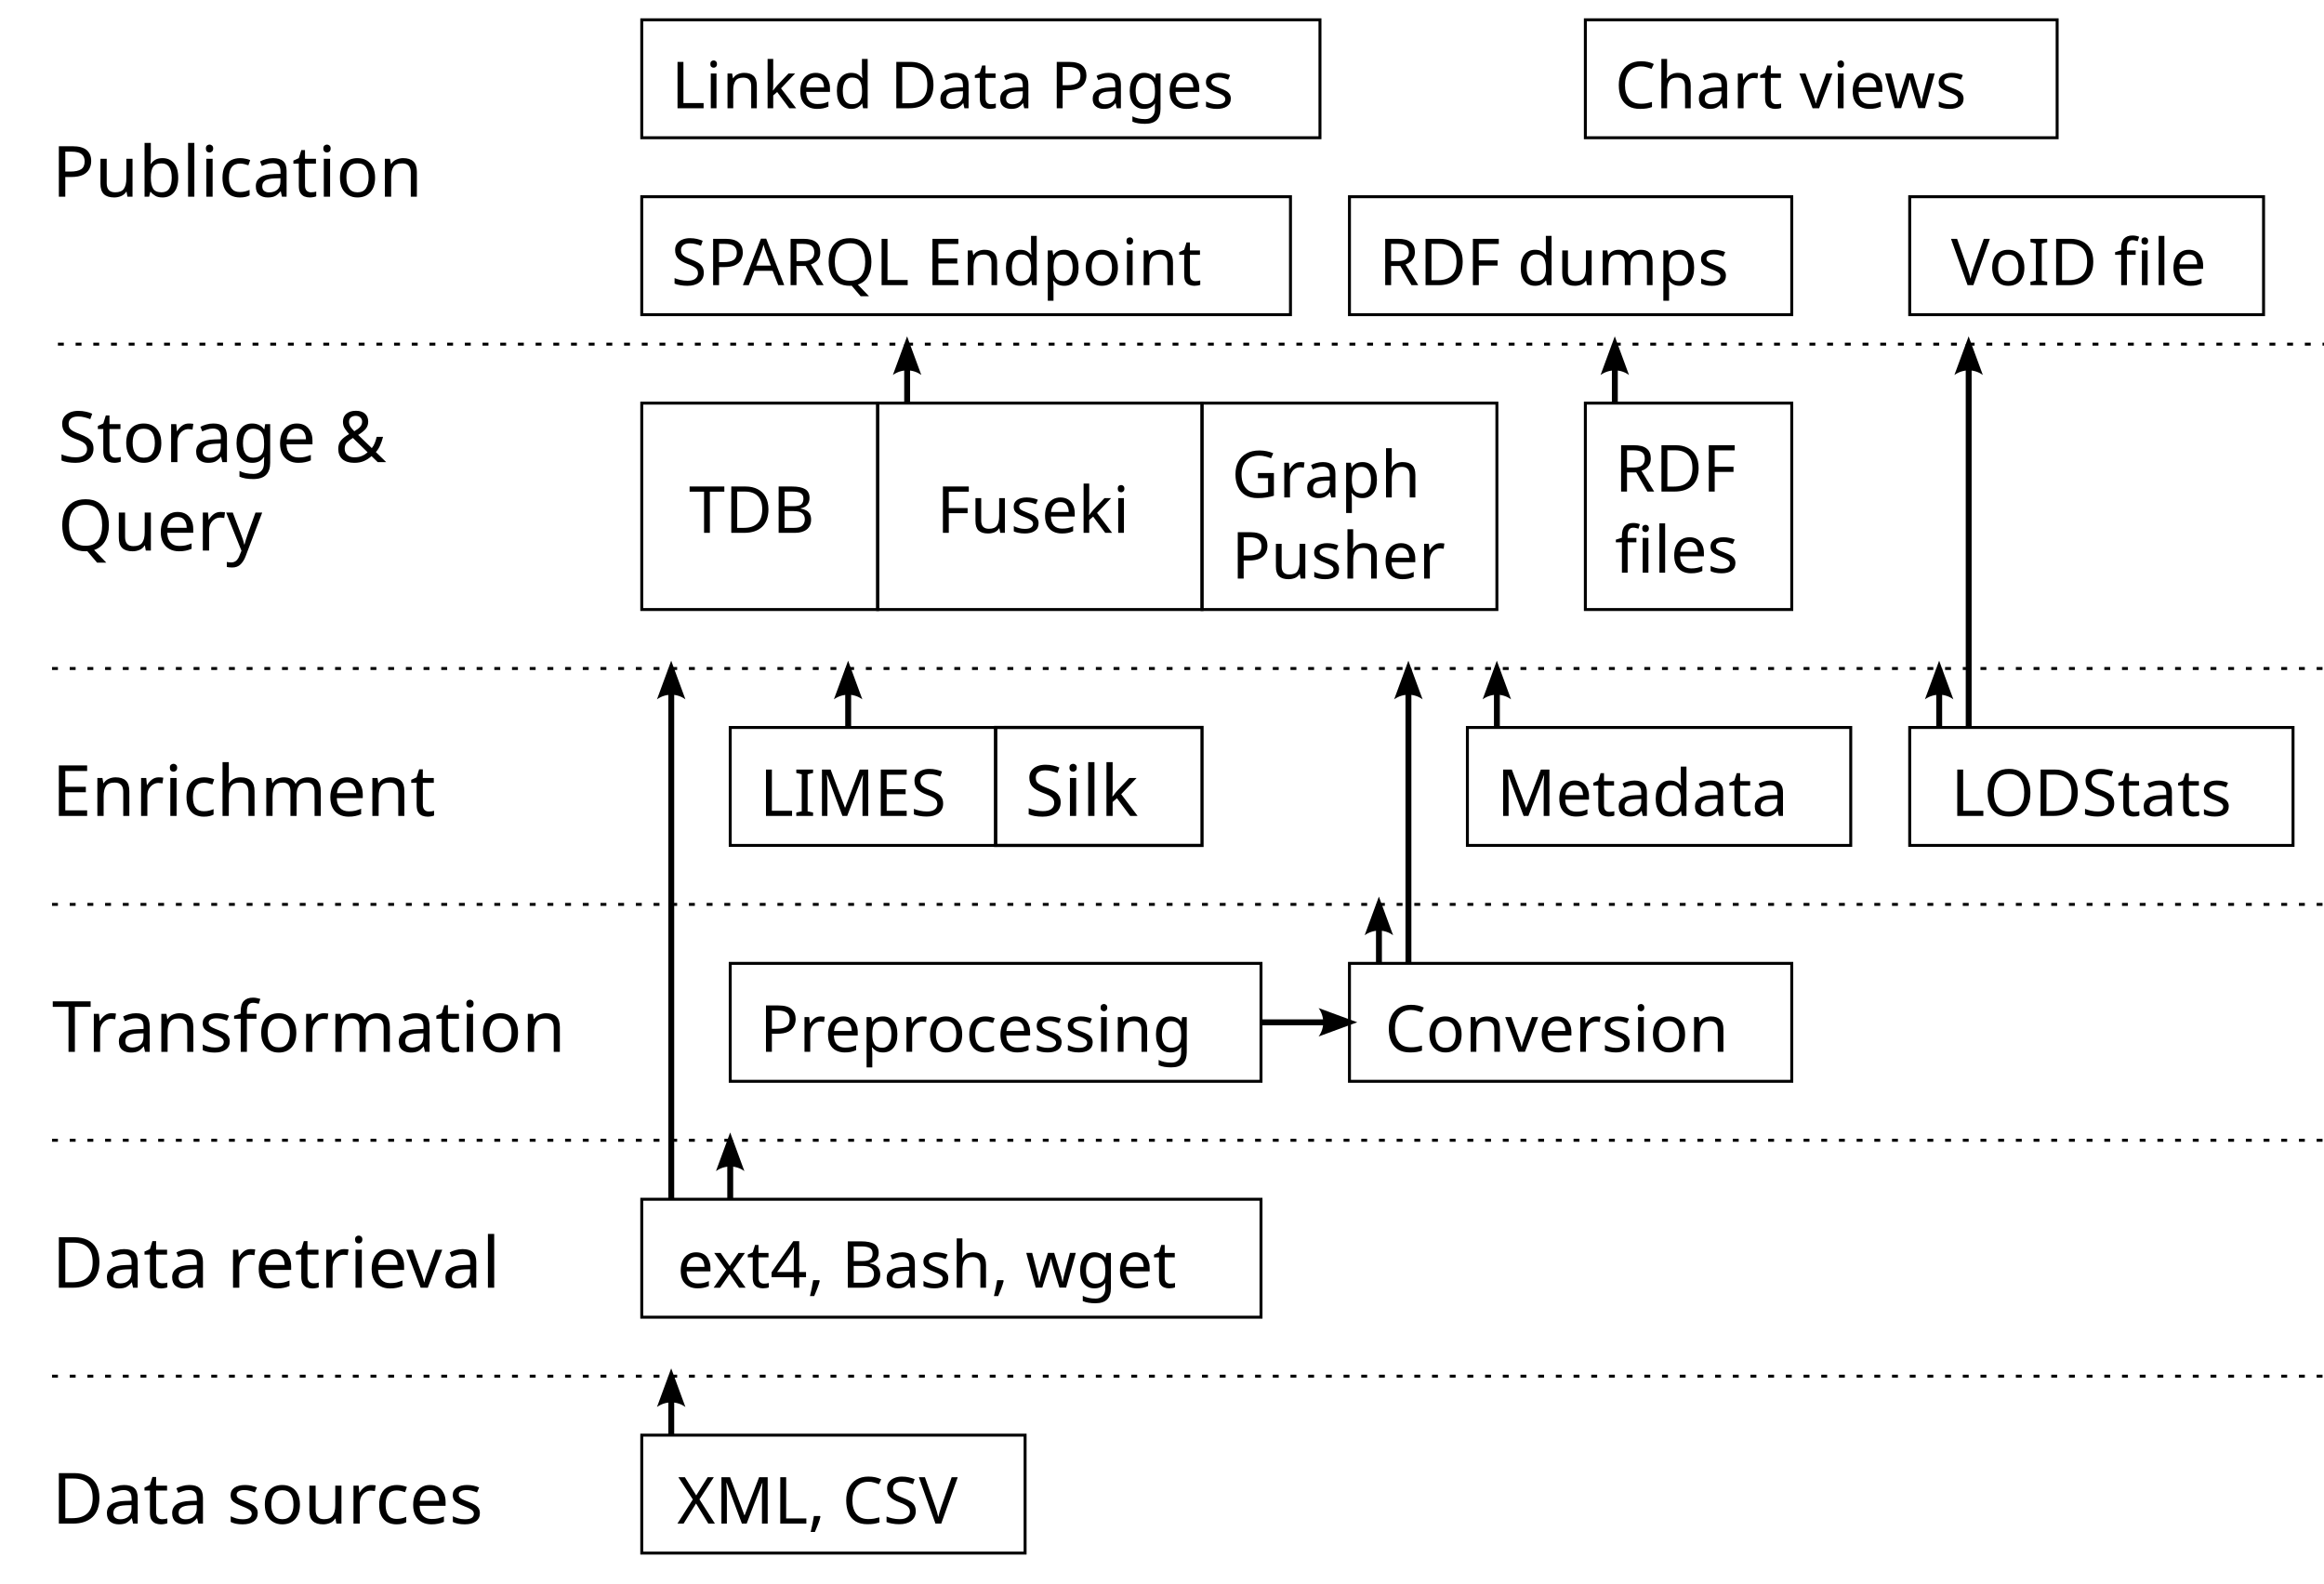
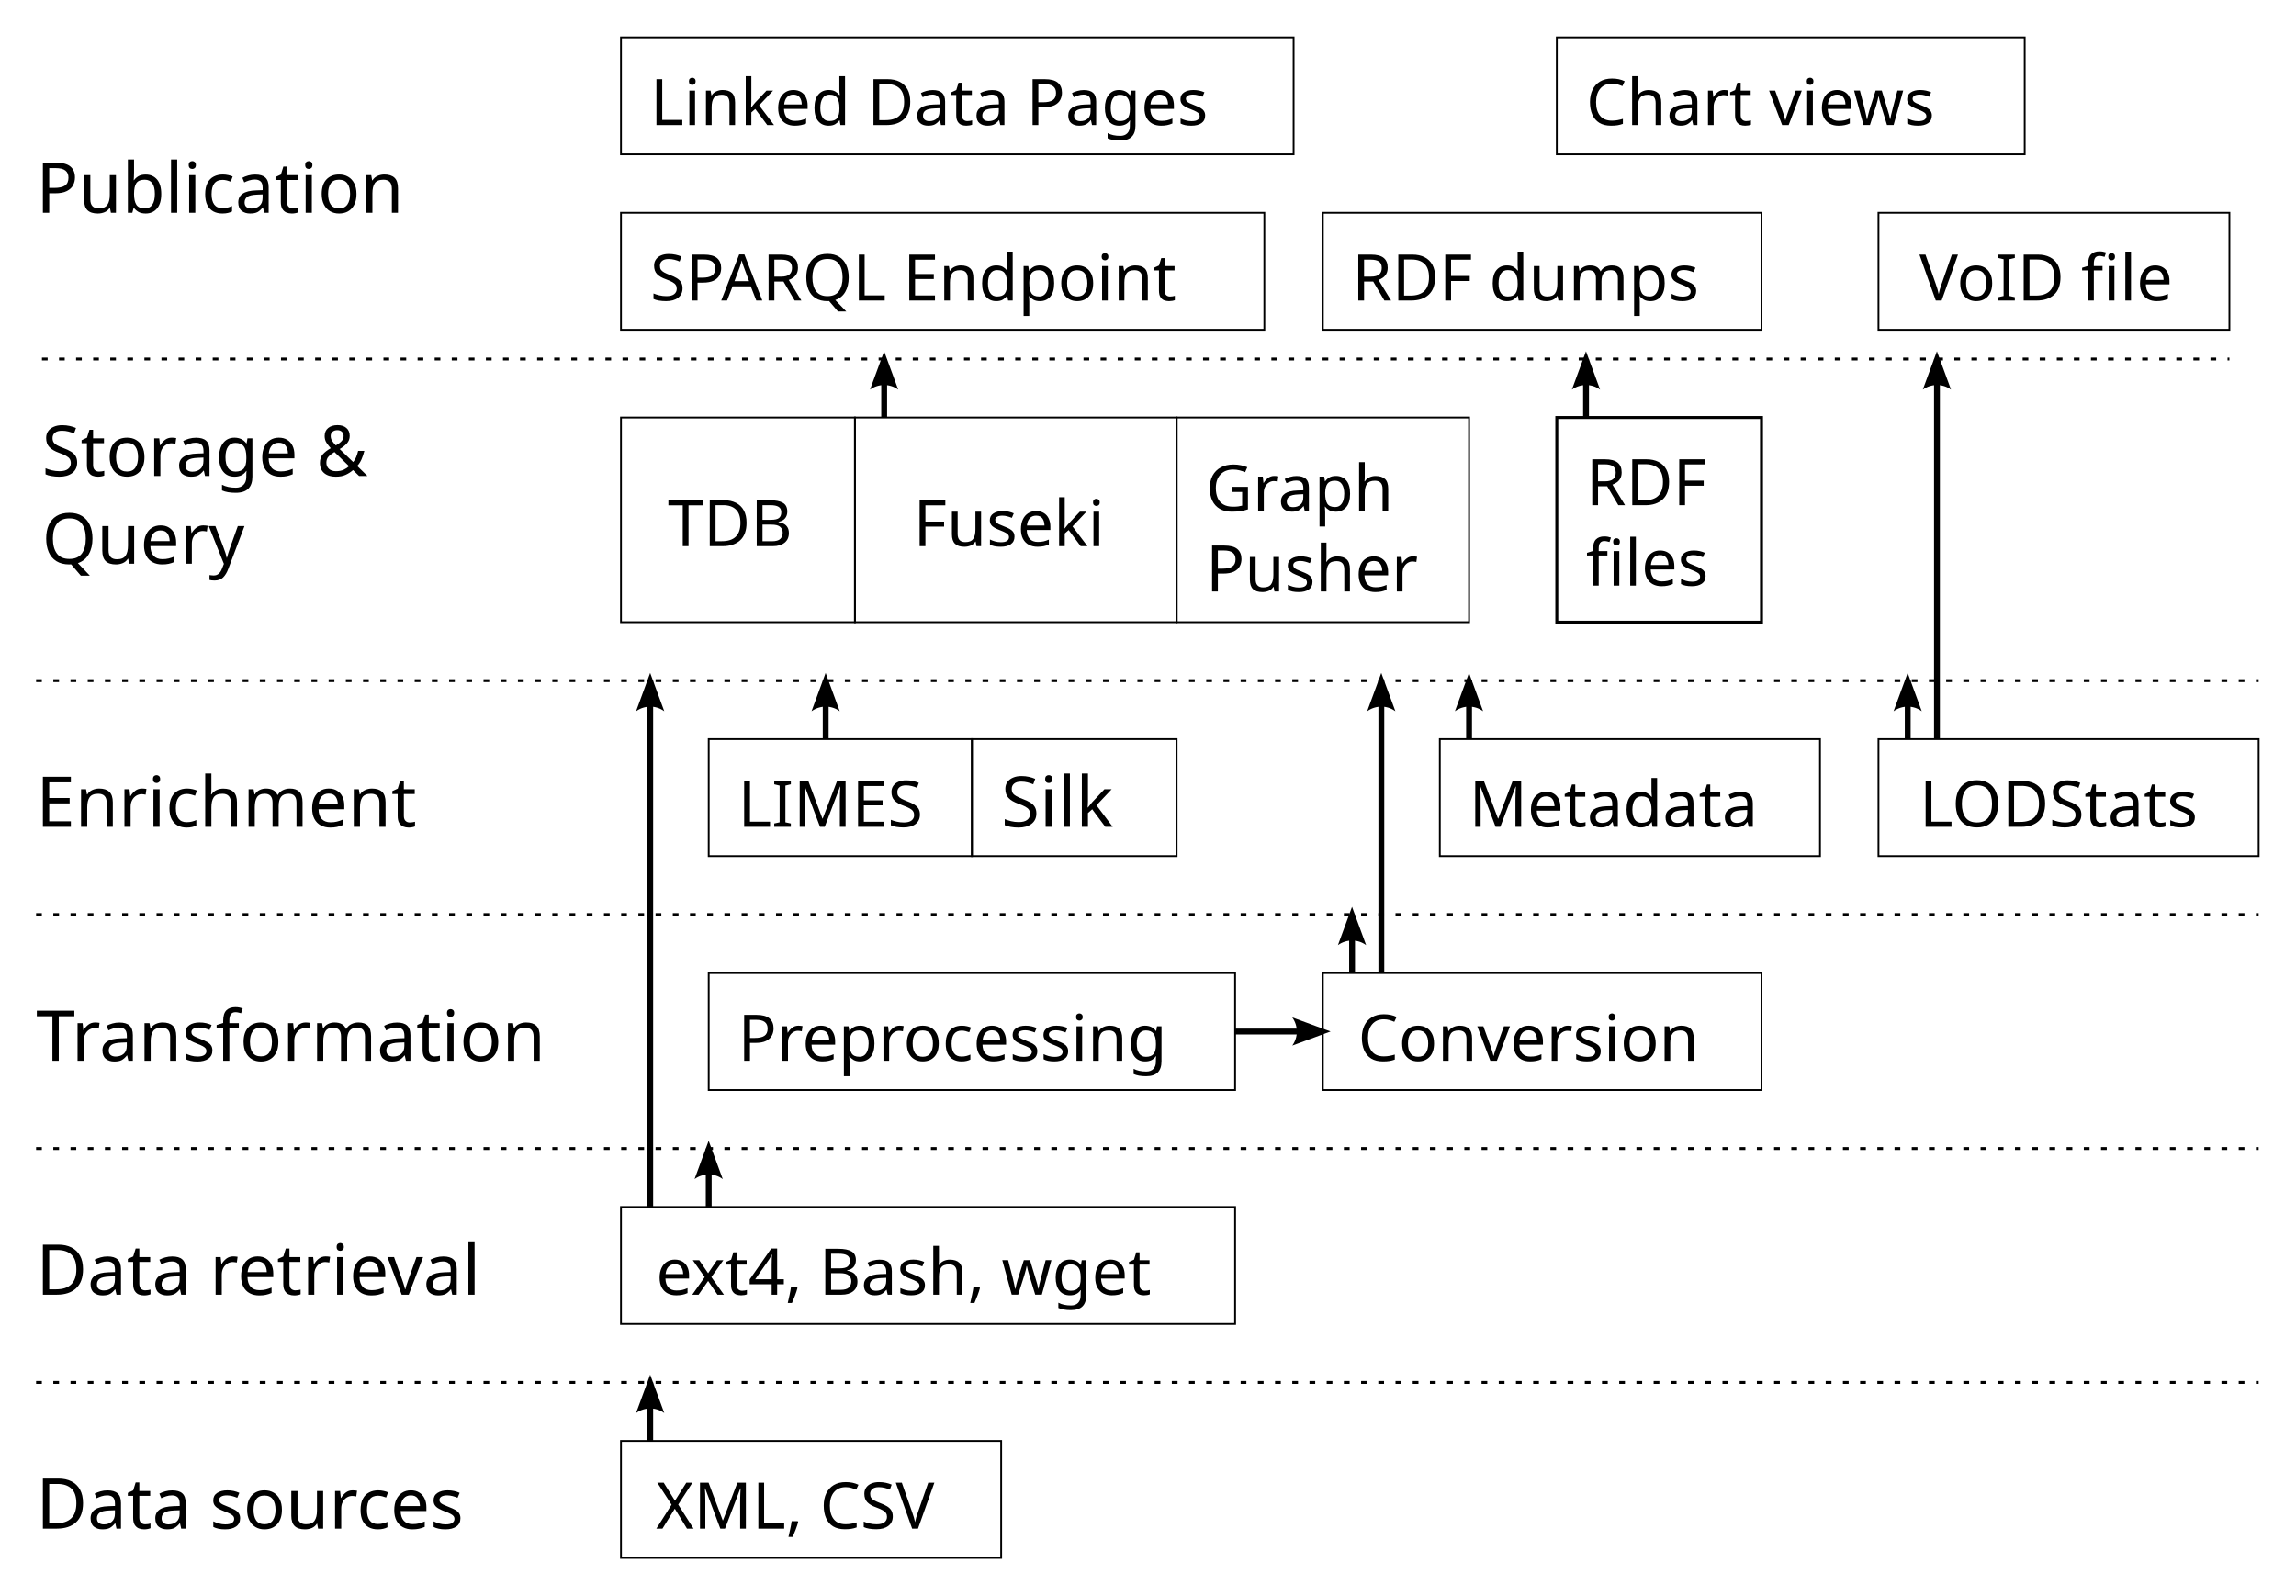
- <svg xmlns="http://www.w3.org/2000/svg" width="394.072" height="268.527" id="svg3055" version="1.1">
+ <svg xmlns="http://www.w3.org/2000/svg" width="639.655" height="444.469" id="svg3055" version="1.1">
  <defs id="defs3057">
    <marker orient="auto" refY="0" refX="0" id="Arrow2Mend" style="overflow:visible">
      <path id="path4239" style="fill-rule:evenodd;stroke-width:0.625;stroke-linejoin:round" d="M 8.719,4.034 -2.207,0.016 8.719,-4.002 c -1.745,2.372 -1.735,5.617 -6e-7,8.035 z" transform="scale(-0.6,-0.6)" />
    </marker>
  </defs>
-   <g id="layer1" transform="translate(-1.177734,-9.004761)">
-     <text xml:space="preserve" style="font-size:40px;font-style:normal;font-weight:normal;line-height:125%;letter-spacing:0px;word-spacing:0px;fill:#000000;fill-opacity:1;stroke:none;font-family:Sans" x="10" y="267.362" id="text3841">
-       <tspan id="tspan3843" x="10" y="267.362" style="font-size:12px">Data sources</tspan>
+   <g id="layer1" transform="translate(119.6552,79.875)">
+     <text xml:space="preserve" style="font-size:65.178px;font-style:normal;font-weight:normal;line-height:125%;letter-spacing:0px;word-spacing:0px;fill:#000000;fill-opacity:1;stroke:none;font-family:Sans" x="-109.598" y="346.044" id="text3841">
+       <tspan id="tspan3843" x="-109.598" y="346.044" style="font-size:19.553px">Data sources</tspan>
    </text>
-     <text xml:space="preserve" style="font-size:40px;font-style:normal;font-weight:normal;line-height:125%;letter-spacing:0px;word-spacing:0px;fill:#000000;fill-opacity:1;stroke:none;font-family:Sans" x="10" y="227.362" id="text3845">
-       <tspan id="tspan3847" x="10" y="227.362" style="font-size:12px">Data retrieval</tspan>
+     <text xml:space="preserve" style="font-size:65.178px;font-style:normal;font-weight:normal;line-height:125%;letter-spacing:0px;word-spacing:0px;fill:#000000;fill-opacity:1;stroke:none;font-family:Sans" x="-109.598" y="280.866" id="text3845">
+       <tspan id="tspan3847" x="-109.598" y="280.866" style="font-size:19.553px">Data retrieval</tspan>
    </text>
-     <text xml:space="preserve" style="font-size:12px;font-style:normal;font-weight:normal;line-height:125%;letter-spacing:0px;word-spacing:0px;fill:#000000;fill-opacity:1;stroke:none;font-family:Sans" x="116" y="227.362" id="text3849">
-       <tspan id="tspan3851" x="116" y="227.362" style="font-size:11px">ext4, Bash, wget</tspan>
+     <text xml:space="preserve" style="font-size:19.553px;font-style:normal;font-weight:normal;line-height:125%;letter-spacing:0px;word-spacing:0px;fill:#000000;fill-opacity:1;stroke:none;font-family:Sans" x="63.124" y="280.866" id="text3849">
+       <tspan id="tspan3851" x="63.124" y="280.866" style="font-size:17.924px">ext4, Bash, wget</tspan>
    </text>
-     <text xml:space="preserve" style="font-size:12px;font-style:normal;font-weight:normal;line-height:125%;letter-spacing:0px;word-spacing:0px;fill:#000000;fill-opacity:1;stroke:none;font-family:Sans" x="10" y="187.362" id="text3855">
-       <tspan id="tspan3857" x="10" y="187.362">Transformation</tspan>
+     <text xml:space="preserve" style="font-size:19.553px;font-style:normal;font-weight:normal;line-height:125%;letter-spacing:0px;word-spacing:0px;fill:#000000;fill-opacity:1;stroke:none;font-family:Sans" x="-109.598" y="215.688" id="text3855">
+       <tspan id="tspan3857" x="-109.598" y="215.688">Transformation</tspan>
    </text>
-     <text xml:space="preserve" style="font-size:12px;font-style:normal;font-weight:normal;line-height:125%;letter-spacing:0px;word-spacing:0px;fill:#000000;fill-opacity:1;stroke:none;font-family:Sans" x="130" y="187.362" id="text3859">
-       <tspan id="tspan3861" x="130" y="187.362" style="font-size:11px">Preprocessing</tspan>
+     <text xml:space="preserve" style="font-size:19.553px;font-style:normal;font-weight:normal;line-height:125%;letter-spacing:0px;word-spacing:0px;fill:#000000;fill-opacity:1;stroke:none;font-family:Sans" x="85.937" y="215.688" id="text3859">
+       <tspan id="tspan3861" x="85.937" y="215.688" style="font-size:17.924px">Preprocessing</tspan>
    </text>
-     <text xml:space="preserve" style="font-size:11px;font-style:normal;font-weight:normal;line-height:125%;letter-spacing:0px;word-spacing:0px;fill:#000000;fill-opacity:1;stroke:none;font-family:Sans" x="236" y="187.362" id="text3863">
-       <tspan id="tspan3865" x="236" y="187.362">Conversion</tspan>
+     <text xml:space="preserve" style="font-size:17.924px;font-style:normal;font-weight:normal;line-height:125%;letter-spacing:0px;word-spacing:0px;fill:#000000;fill-opacity:1;stroke:none;font-family:Sans" x="258.659" y="215.688" id="text3863">
+       <tspan id="tspan3865" x="258.659" y="215.688">Conversion</tspan>
    </text>
-     <text xml:space="preserve" style="font-size:12px;font-style:normal;font-weight:normal;line-height:125%;letter-spacing:0px;word-spacing:0px;fill:#000000;fill-opacity:1;stroke:none;font-family:Sans" x="255" y="147.362" id="text3889">
-       <tspan id="tspan3891" x="255" y="147.362" style="font-size:11px">Metadata</tspan>
+     <text xml:space="preserve" style="font-size:19.553px;font-style:normal;font-weight:normal;line-height:125%;letter-spacing:0px;word-spacing:0px;fill:#000000;fill-opacity:1;stroke:none;font-family:Sans" x="289.618" y="150.509" id="text3889">
+       <tspan id="tspan3891" x="289.618" y="150.509" style="font-size:17.924px">Metadata</tspan>
    </text>
-     <text xml:space="preserve" style="font-size:12px;font-style:normal;font-weight:normal;line-height:125%;letter-spacing:0px;word-spacing:0px;fill:#000000;fill-opacity:1;stroke:none;font-family:Sans" x="332" y="57.362" id="text3893">
-       <tspan x="332" y="57.362" style="font-size:11px" id="tspan3094">VoID file</tspan>
+     <text xml:space="preserve" style="font-size:19.553px;font-style:normal;font-weight:normal;line-height:125%;letter-spacing:0px;word-spacing:0px;fill:#000000;fill-opacity:1;stroke:none;font-family:Sans" x="415.087" y="3.859" id="text3893">
+       <tspan x="415.087" y="3.859" style="font-size:17.924px" id="tspan3094">VoID file</tspan>
    </text>
-     <text xml:space="preserve" style="font-size:12px;font-style:normal;font-weight:normal;line-height:125%;letter-spacing:0px;word-spacing:0px;fill:#000000;fill-opacity:1;stroke:none;font-family:Sans" x="332" y="147.362" id="text3897">
-       <tspan id="tspan3899" x="332" y="147.362" style="font-size:11px">LODStats</tspan>
+     <text xml:space="preserve" style="font-size:19.553px;font-style:normal;font-weight:normal;line-height:125%;letter-spacing:0px;word-spacing:0px;fill:#000000;fill-opacity:1;stroke:none;font-family:Sans" x="415.087" y="150.509" id="text3897">
+       <tspan id="tspan3899" x="415.087" y="150.509" style="font-size:17.924px">LODStats</tspan>
    </text>
-     <text xml:space="preserve" style="font-size:12px;font-style:normal;font-weight:normal;line-height:125%;letter-spacing:0px;word-spacing:0px;fill:#000000;fill-opacity:1;stroke:none;font-family:Sans" x="130" y="147.362" id="text3903">
-       <tspan x="130" y="147.362" id="tspan3909" style="font-size:11px">LIMES</tspan>
+     <text xml:space="preserve" style="font-size:19.553px;font-style:normal;font-weight:normal;line-height:125%;letter-spacing:0px;word-spacing:0px;fill:#000000;fill-opacity:1;stroke:none;font-family:Sans" x="85.937" y="150.509" id="text3903">
+       <tspan x="85.937" y="150.509" id="tspan3909" style="font-size:17.924px">LIMES</tspan>
    </text>
-     <text xml:space="preserve" style="font-size:12px;font-style:normal;font-weight:normal;line-height:125%;letter-spacing:0px;word-spacing:0px;fill:#000000;fill-opacity:1;stroke:none;font-family:Sans" x="160" y="99.362" id="text3940">
-       <tspan x="160" y="99.362" id="tspan3074" style="font-size:11px">Fuseki</tspan>
+     <text xml:space="preserve" style="font-size:19.553px;font-style:normal;font-weight:normal;line-height:125%;letter-spacing:0px;word-spacing:0px;fill:#000000;fill-opacity:1;stroke:none;font-family:Sans" x="134.82" y="72.296" id="text3940">
+       <tspan x="134.82" y="72.296" id="tspan3074" style="font-size:17.924px">Fuseki</tspan>
    </text>
-     <text xml:space="preserve" style="font-size:12px;font-style:normal;font-weight:normal;line-height:125%;letter-spacing:0px;word-spacing:0px;fill:#000000;fill-opacity:1;stroke:none;font-family:Sans" x="235" y="57.362" id="text3944">
-       <tspan x="235" y="57.362" style="font-size:11px" id="tspan3090">RDF dumps</tspan>
+     <text xml:space="preserve" style="font-size:19.553px;font-style:normal;font-weight:normal;line-height:125%;letter-spacing:0px;word-spacing:0px;fill:#000000;fill-opacity:1;stroke:none;font-family:Sans" x="257.029" y="3.859" id="text3944">
+       <tspan x="257.029" y="3.859" style="font-size:17.924px" id="tspan3090">RDF dumps</tspan>
    </text>
-     <text xml:space="preserve" style="font-size:12px;font-style:normal;font-weight:normal;line-height:125%;letter-spacing:0px;word-spacing:0px;fill:#000000;fill-opacity:1;stroke:none;font-family:Sans" x="10" y="42.362" id="text3948">
-       <tspan id="tspan3950" x="10" y="42.362">Publication</tspan>
+     <text xml:space="preserve" style="font-size:19.553px;font-style:normal;font-weight:normal;line-height:125%;letter-spacing:0px;word-spacing:0px;fill:#000000;fill-opacity:1;stroke:none;font-family:Sans" x="-109.598" y="-20.583" id="text3948">
+       <tspan id="tspan3950" x="-109.598" y="-20.583">Publication</tspan>
    </text>
-     <text xml:space="preserve" style="font-size:12px;font-style:normal;font-weight:normal;line-height:125%;letter-spacing:0px;word-spacing:0px;fill:#000000;fill-opacity:1;stroke:none;font-family:Sans" x="115" y="57.362" id="text3952">
-       <tspan x="115" y="57.362" id="tspan3956" style="font-size:11px">SPARQL Endpoint</tspan>
+     <text xml:space="preserve" style="font-size:19.553px;font-style:normal;font-weight:normal;line-height:125%;letter-spacing:0px;word-spacing:0px;fill:#000000;fill-opacity:1;stroke:none;font-family:Sans" x="61.495" y="3.859" id="text3952">
+       <tspan x="61.495" y="3.859" id="tspan3956" style="font-size:17.924px">SPARQL Endpoint</tspan>
    </text>
-     <text xml:space="preserve" style="font-size:12px;font-style:normal;font-weight:normal;line-height:125%;letter-spacing:0px;word-spacing:0px;fill:#000000;fill-opacity:1;stroke:none;font-family:Sans" x="115" y="27.362" id="text3958">
-       <tspan id="tspan3960" x="115" y="27.362" style="font-size:11px">Linked Data Pages</tspan>
+     <text xml:space="preserve" style="font-size:19.553px;font-style:normal;font-weight:normal;line-height:125%;letter-spacing:0px;word-spacing:0px;fill:#000000;fill-opacity:1;stroke:none;font-family:Sans" x="61.495" y="-45.025" id="text3958">
+       <tspan id="tspan3960" x="61.495" y="-45.025" style="font-size:17.924px">Linked Data Pages</tspan>
    </text>
-     <text xml:space="preserve" style="font-size:12px;font-style:normal;font-weight:normal;line-height:125%;letter-spacing:0px;word-spacing:0px;fill:#000000;fill-opacity:1;stroke:none;font-family:Sans" x="275" y="27.362" id="text3970">
-       <tspan id="tspan3972" x="275" y="27.362" style="font-size:11px">Chart views</tspan>
+     <text xml:space="preserve" style="font-size:19.553px;font-style:normal;font-weight:normal;line-height:125%;letter-spacing:0px;word-spacing:0px;fill:#000000;fill-opacity:1;stroke:none;font-family:Sans" x="322.208" y="-45.025" id="text3970">
+       <tspan id="tspan3972" x="322.208" y="-45.025" style="font-size:17.924px">Chart views</tspan>
    </text>
-     <text xml:space="preserve" style="font-size:12px;font-style:normal;font-weight:normal;line-height:125%;letter-spacing:0px;word-spacing:0px;fill:#000000;fill-opacity:1;stroke:none;font-family:Sans" x="118" y="99.362" id="text3974">
-       <tspan x="118" y="99.362" id="tspan3072" style="font-size:11px">TDB</tspan>
+     <text xml:space="preserve" style="font-size:19.553px;font-style:normal;font-weight:normal;line-height:125%;letter-spacing:0px;word-spacing:0px;fill:#000000;fill-opacity:1;stroke:none;font-family:Sans" x="66.383" y="72.296" id="text3974">
+       <tspan x="66.383" y="72.296" id="tspan3072" style="font-size:17.924px">TDB</tspan>
    </text>
-     <text xml:space="preserve" style="font-size:12px;font-style:normal;font-weight:normal;line-height:125%;letter-spacing:0px;word-spacing:0px;fill:#000000;fill-opacity:1;stroke:none;font-family:Sans" x="11" y="87.362" id="text3062">
-       <tspan id="tspan3064" x="11" y="87.362">Storage &amp;</tspan>
-       <tspan x="11" y="102.362" id="tspan3084">Query</tspan>
+     <text xml:space="preserve" style="font-size:19.553px;font-style:normal;font-weight:normal;line-height:125%;letter-spacing:0px;word-spacing:0px;fill:#000000;fill-opacity:1;stroke:none;font-family:Sans" x="-107.968" y="52.742" id="text3062">
+       <tspan id="tspan3064" x="-107.968" y="52.742">Storage &amp;</tspan>
+       <tspan x="-107.968" y="77.184" id="tspan3084">Query</tspan>
    </text>
-     <text xml:space="preserve" style="font-size:12px;font-style:normal;font-weight:normal;line-height:125%;letter-spacing:0px;word-spacing:0px;fill:#000000;fill-opacity:1;stroke:none;font-family:Sans" x="10" y="147.362" id="text3066">
-       <tspan id="tspan3068" x="10" y="147.362">Enrichment</tspan>
+     <text xml:space="preserve" style="font-size:19.553px;font-style:normal;font-weight:normal;line-height:125%;letter-spacing:0px;word-spacing:0px;fill:#000000;fill-opacity:1;stroke:none;font-family:Sans" x="-109.598" y="150.509" id="text3066">
+       <tspan id="tspan3068" x="-109.598" y="150.509">Enrichment</tspan>
    </text>
-     <text xml:space="preserve" style="font-size:12px;font-style:normal;font-weight:normal;line-height:125%;letter-spacing:0px;word-spacing:0px;fill:#000000;fill-opacity:1;stroke:none;font-family:Sans" x="275" y="92.362" id="text3076">
-       <tspan id="tspan3078" x="275" y="92.362" style="font-size:11px">RDF</tspan>
-       <tspan x="275" y="106.112" id="tspan3080" style="font-size:11px">files</tspan>
+     <text xml:space="preserve" style="font-size:19.553px;font-style:normal;font-weight:normal;line-height:125%;letter-spacing:0px;word-spacing:0px;fill:#000000;fill-opacity:1;stroke:none;font-family:Sans" x="322.208" y="60.889" id="text3076">
+       <tspan id="tspan3078" x="322.208" y="60.889" style="font-size:17.924px">RDF</tspan>
+       <tspan x="322.208" y="83.294" id="tspan3080" style="font-size:17.924px">files</tspan>
    </text>
-     <rect style="fill:none;stroke:#000000;stroke-width:0.5;stroke-miterlimit:4;stroke-opacity:1;stroke-dasharray:none" id="rect3086" width="115" height="20" x="110" y="12.362" />
-     <rect style="fill:none;stroke:#000000;stroke-width:0.5;stroke-miterlimit:4;stroke-opacity:1;stroke-dasharray:none" id="rect3088" width="75" height="20" x="230" y="42.362" />
-     <rect style="fill:none;stroke:#000000;stroke-width:0.5;stroke-miterlimit:4;stroke-opacity:1;stroke-dasharray:none" id="rect3092" width="60" height="20" x="325" y="42.362" />
-     <rect style="fill:none;stroke:#000000;stroke-width:0.5;stroke-miterlimit:4;stroke-opacity:1;stroke-dasharray:none" id="rect3096" width="75" height="20" x="230" y="172.362" />
-     <rect style="fill:none;stroke:#000000;stroke-width:0.5;stroke-miterlimit:4;stroke-opacity:1;stroke-dasharray:none" id="rect3098" width="90" height="20" x="125" y="172.362" />
-     <rect style="fill:none;stroke:#000000;stroke-width:0.5;stroke-miterlimit:4;stroke-opacity:1;stroke-dasharray:none" id="rect3102" width="45" height="20" x="125" y="132.362" />
-     <rect style="fill:none;stroke:#000000;stroke-width:0.5;stroke-miterlimit:4;stroke-opacity:1;stroke-dasharray:none" id="rect3104" width="65" height="20" x="250" y="132.362" />
-     <rect style="fill:none;stroke:#000000;stroke-width:0.5;stroke-miterlimit:4;stroke-opacity:1;stroke-dasharray:none" id="rect3106" width="65" height="20" x="325" y="132.362" />
-     <text xml:space="preserve" style="font-size:12px;font-style:normal;font-weight:normal;line-height:125%;letter-spacing:0px;word-spacing:0px;fill:#000000;fill-opacity:1;stroke:none;font-family:Sans" x="116" y="267.362" id="text3108">
-       <tspan id="tspan3110" x="116" y="267.362" style="font-size:11px">XML, CSV</tspan>
+     <rect style="fill:none;stroke:#000000;stroke-width:0.5;stroke-miterlimit:4;stroke-opacity:1;stroke-dasharray:none" id="rect3086" width="187.387" height="32.589" x="53.348" y="-69.467" />
+     <rect style="fill:none;stroke:#000000;stroke-width:0.5;stroke-miterlimit:4;stroke-opacity:1;stroke-dasharray:none" id="rect3088" width="122.209" height="32.589" x="248.882" y="-20.583" />
+     <rect style="fill:none;stroke:#000000;stroke-width:0.5;stroke-miterlimit:4;stroke-opacity:1;stroke-dasharray:none" id="rect3092" width="97.767" height="32.589" x="403.68" y="-20.583" />
+     <rect style="fill:none;stroke:#000000;stroke-width:0.5;stroke-miterlimit:4;stroke-opacity:1;stroke-dasharray:none" id="rect3096" width="122.209" height="32.589" x="248.882" y="191.246" />
+     <rect style="fill:none;stroke:#000000;stroke-width:0.5;stroke-miterlimit:4;stroke-opacity:1;stroke-dasharray:none" id="rect3098" width="146.651" height="32.589" x="77.789" y="191.246" />
+     <rect style="fill:none;stroke:#000000;stroke-width:0.5;stroke-miterlimit:4;stroke-opacity:1;stroke-dasharray:none" id="rect3102" width="73.325" height="32.589" x="77.789" y="126.068" />
+     <rect style="fill:none;stroke:#000000;stroke-width:0.5;stroke-miterlimit:4;stroke-opacity:1;stroke-dasharray:none" id="rect3104" width="105.915" height="32.589" x="281.471" y="126.068" />
+     <rect style="fill:none;stroke:#000000;stroke-width:0.5;stroke-miterlimit:4;stroke-opacity:1;stroke-dasharray:none" id="rect3106" width="105.915" height="32.589" x="403.68" y="126.068" />
+     <text xml:space="preserve" style="font-size:19.553px;font-style:normal;font-weight:normal;line-height:125%;letter-spacing:0px;word-spacing:0px;fill:#000000;fill-opacity:1;stroke:none;font-family:Sans" x="63.124" y="346.044" id="text3108">
+       <tspan id="tspan3110" x="63.124" y="346.044" style="font-size:17.924px">XML, CSV</tspan>
    </text>
-     <rect style="fill:none;stroke:#000000;stroke-width:0.5;stroke-miterlimit:4;stroke-opacity:1;stroke-dasharray:none" id="rect3894" width="40" height="35" x="110" y="77.362" />
-     <rect style="fill:none;stroke:#000000;stroke-width:0.5;stroke-miterlimit:4;stroke-opacity:1;stroke-dasharray:none" id="rect3896" width="105" height="20" x="110" y="212.362" />
-     <rect style="fill:none;stroke:#000000;stroke-width:0.5;stroke-miterlimit:4;stroke-opacity:1;stroke-dasharray:none" id="rect3900" width="65" height="20" x="110" y="252.362" />
-     <rect style="fill:none;stroke:#000000;stroke-width:0.5;stroke-miterlimit:4;stroke-opacity:1;stroke-dasharray:none" id="rect3906" width="55" height="35" x="150" y="77.362" />
-     <rect style="fill:none;stroke:#000000;stroke-width:0.5;stroke-miterlimit:4;stroke-opacity:1;stroke-dasharray:none" id="rect3908" width="35" height="35" x="270" y="77.362" />
-     <path style="fill:none;stroke:#000000;stroke-width:0.5;stroke-linecap:butt;stroke-linejoin:miter;stroke-miterlimit:4;stroke-opacity:1;stroke-dasharray:1, 2;stroke-dashoffset:0" d="m 11,67.362 395,0" id="path3910" />
-     <path style="fill:none;stroke:#000000;stroke-width:0.5;stroke-linecap:butt;stroke-linejoin:miter;stroke-miterlimit:4;stroke-opacity:1;stroke-dasharray:1, 2;stroke-dashoffset:0" d="m 10,122.362 395,0" id="path3910-0" />
-     <path style="fill:none;stroke:#000000;stroke-width:0.5;stroke-linecap:butt;stroke-linejoin:miter;stroke-miterlimit:4;stroke-opacity:1;stroke-dasharray:1, 2;stroke-dashoffset:0" d="m 10,162.362 395,0" id="path3910-9" />
-     <path style="fill:none;stroke:#000000;stroke-width:0.5;stroke-linecap:butt;stroke-linejoin:miter;stroke-miterlimit:4;stroke-opacity:1;stroke-dasharray:1, 2;stroke-dashoffset:0" d="m 10,202.362 395,0" id="path3910-20" />
-     <path style="fill:none;stroke:#000000;stroke-width:0.5;stroke-linecap:butt;stroke-linejoin:miter;stroke-miterlimit:4;stroke-opacity:1;stroke-dasharray:1, 2;stroke-dashoffset:0" d="m 10,242.362 395,0" id="path3910-8" />
-     <rect style="fill:none;stroke:#000000;stroke-width:0.5;stroke-miterlimit:4;stroke-opacity:1;stroke-dasharray:none;stroke-dashoffset:0" id="rect4016" width="110" height="20" x="110" y="42.362" />
-     <rect style="fill:none;stroke:#000000;stroke-width:0.5;stroke-miterlimit:4;stroke-opacity:1;stroke-dasharray:none;stroke-dashoffset:0" id="rect4024" width="80" height="20" x="270" y="12.362" />
-     <path style="fill:none;stroke:#000000;stroke-width:1;stroke-linecap:butt;stroke-linejoin:miter;stroke-miterlimit:4;stroke-opacity:1;stroke-dasharray:none;marker-end:url(#Arrow2Mend)" d="m 115,212.362 0,-90" id="path4836" />
-     <path style="fill:none;stroke:#000000;stroke-width:1px;stroke-linecap:butt;stroke-linejoin:miter;stroke-opacity:1;marker-start:none;marker-end:url(#Arrow2Mend)" d="m 215,182.362 15,0" id="path5570" />
-     <path style="fill:none;stroke:#000000;stroke-width:1px;stroke-linecap:butt;stroke-linejoin:miter;stroke-opacity:1;marker-end:url(#Arrow2Mend)" d="m 145,132.362 0,-10" id="path5936" />
-     <path style="fill:none;stroke:#000000;stroke-width:1px;stroke-linecap:butt;stroke-linejoin:miter;stroke-opacity:1;marker-end:url(#Arrow2Mend)" d="m 255,132.362 0,-10" id="path6120" />
-     <path style="fill:none;stroke:#000000;stroke-width:1;stroke-linecap:butt;stroke-linejoin:miter;stroke-miterlimit:4;stroke-opacity:1;stroke-dasharray:none;marker-end:url(#Arrow2Mend)" d="m 335,132.362 0,-65" id="path6304" />
-     <path style="fill:none;stroke:#000000;stroke-width:1;stroke-linecap:butt;stroke-linejoin:miter;stroke-miterlimit:4;stroke-opacity:1;stroke-dasharray:none;marker-end:url(#Arrow2Mend)" d="m 240,172.362 0,-50" id="path6488" />
-     <path style="fill:none;stroke:#000000;stroke-width:1px;stroke-linecap:butt;stroke-linejoin:miter;stroke-opacity:1;marker-end:url(#Arrow2Mend)" d="m 235,172.362 0,-10" id="path6672" />
-     <path style="fill:none;stroke:#000000;stroke-width:1px;stroke-linecap:butt;stroke-linejoin:miter;stroke-opacity:1;marker-end:url(#Arrow2Mend)" d="m 115,252.362 0,-10" id="path7224" />
-     <path style="fill:none;stroke:#000000;stroke-width:1px;stroke-linecap:butt;stroke-linejoin:miter;stroke-opacity:1;marker-end:url(#Arrow2Mend)" d="m 155,77.362 0,-10" id="path7776" />
-     <path style="fill:none;stroke:#000000;stroke-width:1px;stroke-linecap:butt;stroke-linejoin:miter;stroke-opacity:1;marker-end:url(#Arrow2Mend)" d="m 330,132.362 0,-10" id="path6120-4" />
-     <path style="fill:none;stroke:#000000;stroke-width:1px;stroke-linecap:butt;stroke-linejoin:miter;stroke-opacity:1;marker-end:url(#Arrow2Mend)" d="m 275,77.362 0,-10" id="path6120-2" />
-     <path style="fill:none;stroke:#000000;stroke-width:1px;stroke-linecap:butt;stroke-linejoin:miter;stroke-opacity:1;marker-end:url(#Arrow2Mend)" d="m 125,212.362 0,-10" id="path6120-7" />
-     <text xml:space="preserve" style="font-size:12px;font-style:normal;font-weight:normal;line-height:125%;letter-spacing:0px;word-spacing:0px;fill:#000000;fill-opacity:1;stroke:none;font-family:Sans" x="210" y="93.362" id="text3994">
-       <tspan x="210" y="93.362" id="tspan3998" style="font-size:11px">Graph</tspan>
-       <tspan x="210" y="107.112" style="font-size:11px" id="tspan3101">Pusher</tspan>
+     <rect style="fill:none;stroke:#000000;stroke-width:0.5;stroke-miterlimit:4;stroke-opacity:1;stroke-dasharray:none" id="rect3894" width="65.178" height="57.031" x="53.348" y="36.448" />
+     <rect style="fill:none;stroke:#000000;stroke-width:0.5;stroke-miterlimit:4;stroke-opacity:1;stroke-dasharray:none" id="rect3896" width="171.093" height="32.589" x="53.348" y="256.424" />
+     <rect style="fill:none;stroke:#000000;stroke-width:0.5;stroke-miterlimit:4;stroke-opacity:1;stroke-dasharray:none" id="rect3900" width="105.915" height="32.589" x="53.348" y="321.602" />
+     <rect style="fill:none;stroke:#000000;stroke-width:0.5;stroke-miterlimit:4;stroke-opacity:1;stroke-dasharray:none" id="rect3906" width="89.62" height="57.031" x="118.526" y="36.448" />
+     <rect style="fill:none;stroke:#000000;stroke-width:0.815;stroke-miterlimit:4;stroke-opacity:1;stroke-dasharray:none" id="rect3908" width="57.031" height="57.031" x="314.06" y="36.448" />
+     <path style="fill:none;stroke:#000000;stroke-width:0.793;stroke-linecap:butt;stroke-linejoin:miter;stroke-miterlimit:4;stroke-opacity:1;stroke-dasharray:1.586, 3.171;stroke-dashoffset:0" d="m -107.968,20.153 609.416,0" id="path3910" />
+     <path style="fill:none;stroke:#000000;stroke-width:0.799;stroke-linecap:butt;stroke-linejoin:miter;stroke-miterlimit:4;stroke-opacity:1;stroke-dasharray:1.598, 3.196;stroke-dashoffset:0" d="m -109.598,109.773 619.193,0" id="path3910-0" />
+     <path style="fill:none;stroke:#000000;stroke-width:0.799;stroke-linecap:butt;stroke-linejoin:miter;stroke-miterlimit:4;stroke-opacity:1;stroke-dasharray:1.598, 3.196;stroke-dashoffset:0" d="m -109.598,174.951 619.193,0" id="path3910-9" />
+     <path style="fill:none;stroke:#000000;stroke-width:0.799;stroke-linecap:butt;stroke-linejoin:miter;stroke-miterlimit:4;stroke-opacity:1;stroke-dasharray:1.598, 3.196;stroke-dashoffset:0" d="m -109.598,240.129 619.193,0" id="path3910-20" />
+     <path style="fill:none;stroke:#000000;stroke-width:0.799;stroke-linecap:butt;stroke-linejoin:miter;stroke-miterlimit:4;stroke-opacity:1;stroke-dasharray:1.598, 3.196;stroke-dashoffset:0" d="m -109.598,305.308 619.193,0" id="path3910-8" />
+     <rect style="fill:none;stroke:#000000;stroke-width:0.5;stroke-miterlimit:4;stroke-opacity:1;stroke-dasharray:none;stroke-dashoffset:0" id="rect4016" width="179.24" height="32.589" x="53.348" y="-20.583" />
+     <rect style="fill:none;stroke:#000000;stroke-width:0.5;stroke-miterlimit:4;stroke-opacity:1;stroke-dasharray:none;stroke-dashoffset:0" id="rect4024" width="130.356" height="32.589" x="314.06" y="-69.467" />
+     <path style="fill:none;stroke:#000000;stroke-width:1.629;stroke-linecap:butt;stroke-linejoin:miter;stroke-miterlimit:4;stroke-opacity:1;stroke-dasharray:none;marker-end:url(#Arrow2Mend)" d="m 61.495,256.424 0,-146.651" id="path4836" />
+     <path style="fill:none;stroke:#000000;stroke-width:1.629px;stroke-linecap:butt;stroke-linejoin:miter;stroke-opacity:1;marker-start:none;marker-end:url(#Arrow2Mend)" d="m 224.44,207.54 24.442,0" id="path5570" />
+     <path style="fill:none;stroke:#000000;stroke-width:1.629px;stroke-linecap:butt;stroke-linejoin:miter;stroke-opacity:1;marker-end:url(#Arrow2Mend)" d="m 110.378,126.068 0,-16.295" id="path5936" />
+     <path style="fill:none;stroke:#000000;stroke-width:1.629px;stroke-linecap:butt;stroke-linejoin:miter;stroke-opacity:1;marker-end:url(#Arrow2Mend)" d="m 289.619,126.068 0,-16.295" id="path6120" />
+     <path style="fill:none;stroke:#000000;stroke-width:1.629;stroke-linecap:butt;stroke-linejoin:miter;stroke-miterlimit:4;stroke-opacity:1;stroke-dasharray:none;marker-end:url(#Arrow2Mend)" d="m 419.975,126.068 0,-105.915" id="path6304" />
+     <path style="fill:none;stroke:#000000;stroke-width:1.629;stroke-linecap:butt;stroke-linejoin:miter;stroke-miterlimit:4;stroke-opacity:1;stroke-dasharray:none;marker-end:url(#Arrow2Mend)" d="m 265.177,191.246 0,-81.473" id="path6488" />
+     <path style="fill:none;stroke:#000000;stroke-width:1.629px;stroke-linecap:butt;stroke-linejoin:miter;stroke-opacity:1;marker-end:url(#Arrow2Mend)" d="m 257.029,191.246 0,-16.295" id="path6672" />
+     <path style="fill:none;stroke:#000000;stroke-width:1.629px;stroke-linecap:butt;stroke-linejoin:miter;stroke-opacity:1;marker-end:url(#Arrow2Mend)" d="m 61.495,321.602 0,-16.295" id="path7224" />
+     <path style="fill:none;stroke:#000000;stroke-width:1.629px;stroke-linecap:butt;stroke-linejoin:miter;stroke-opacity:1;marker-end:url(#Arrow2Mend)" d="m 126.673,36.448 0,-16.295" id="path7776" />
+     <path style="fill:none;stroke:#000000;stroke-width:1.629px;stroke-linecap:butt;stroke-linejoin:miter;stroke-opacity:1;marker-end:url(#Arrow2Mend)" d="m 411.828,126.068 0,-16.295" id="path6120-4" />
+     <path style="fill:none;stroke:#000000;stroke-width:1.629px;stroke-linecap:butt;stroke-linejoin:miter;stroke-opacity:1;marker-end:url(#Arrow2Mend)" d="m 322.208,36.448 0,-16.295" id="path6120-2" />
+     <path style="fill:none;stroke:#000000;stroke-width:1.629px;stroke-linecap:butt;stroke-linejoin:miter;stroke-opacity:1;marker-end:url(#Arrow2Mend)" d="m 77.789,256.424 0,-16.295" id="path6120-7" />
+     <text xml:space="preserve" style="font-size:19.553px;font-style:normal;font-weight:normal;line-height:125%;letter-spacing:0px;word-spacing:0px;fill:#000000;fill-opacity:1;stroke:none;font-family:Sans" x="216.293" y="62.519" id="text3994">
+       <tspan x="216.293" y="62.519" id="tspan3998" style="font-size:17.924px">Graph</tspan>
+       <tspan x="216.293" y="84.924" style="font-size:17.924px" id="tspan3101">Pusher</tspan>
    </text>
-     <rect style="fill:none;stroke:#000000;stroke-width:0.5;stroke-miterlimit:4;stroke-opacity:1;stroke-dasharray:none;stroke-dashoffset:0" id="rect4004" width="50" height="35" x="205" y="77.362" />
-     <rect style="fill:none;stroke:#000000;stroke-width:0.54;stroke-miterlimit:4;stroke-opacity:1;stroke-dasharray:none" id="rect3102-1" width="35" height="20" x="170" y="132.362" />
-     <text xml:space="preserve" style="font-size:12px;font-style:normal;font-weight:normal;line-height:125%;letter-spacing:0px;word-spacing:0px;fill:#000000;fill-opacity:1;stroke:none;font-family:Sans" x="175" y="147.362" id="text3121">
-       <tspan id="tspan3123" x="175" y="147.362">Silk</tspan>
+     <rect style="fill:none;stroke:#000000;stroke-width:0.5;stroke-miterlimit:4;stroke-opacity:1;stroke-dasharray:none;stroke-dashoffset:0" id="rect4004" width="81.473" height="57.031" x="208.146" y="36.448" />
+     <rect style="fill:none;stroke:#000000;stroke-width:0.5;stroke-miterlimit:4;stroke-opacity:1;stroke-dasharray:none" id="rect3102-1" width="57.031" height="32.589" x="151.115" y="126.068" />
+     <text xml:space="preserve" style="font-size:19.553px;font-style:normal;font-weight:normal;line-height:125%;letter-spacing:0px;word-spacing:0px;fill:#000000;fill-opacity:1;stroke:none;font-family:Sans" x="159.262" y="150.509" id="text3121">
+       <tspan id="tspan3123" x="159.262" y="150.509">Silk</tspan>
    </text>
  </g>
</svg>
